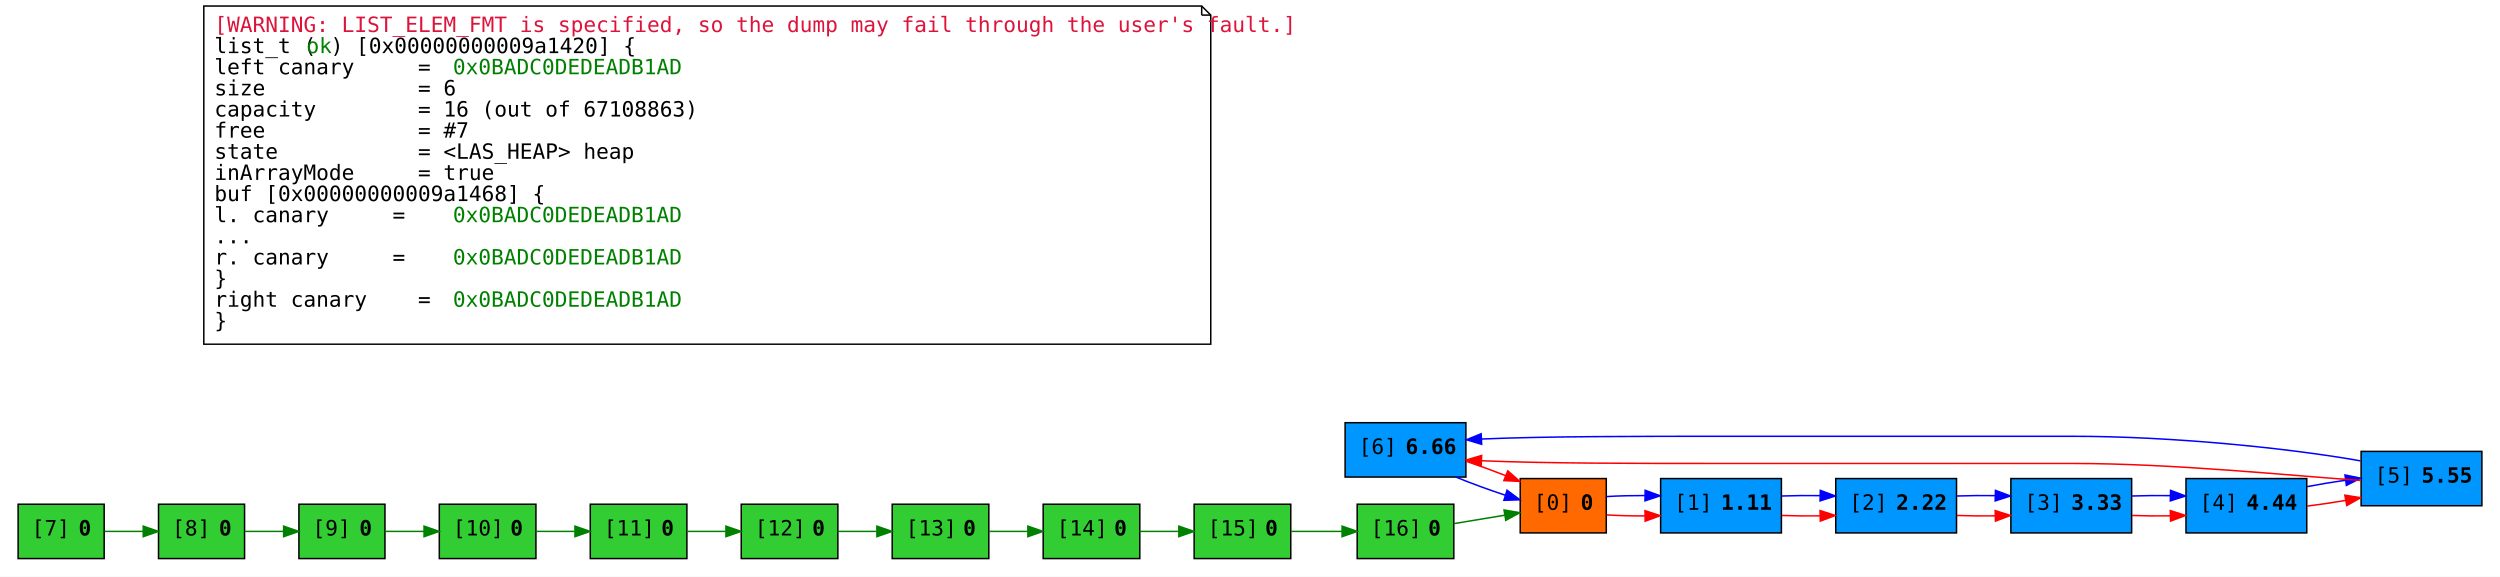
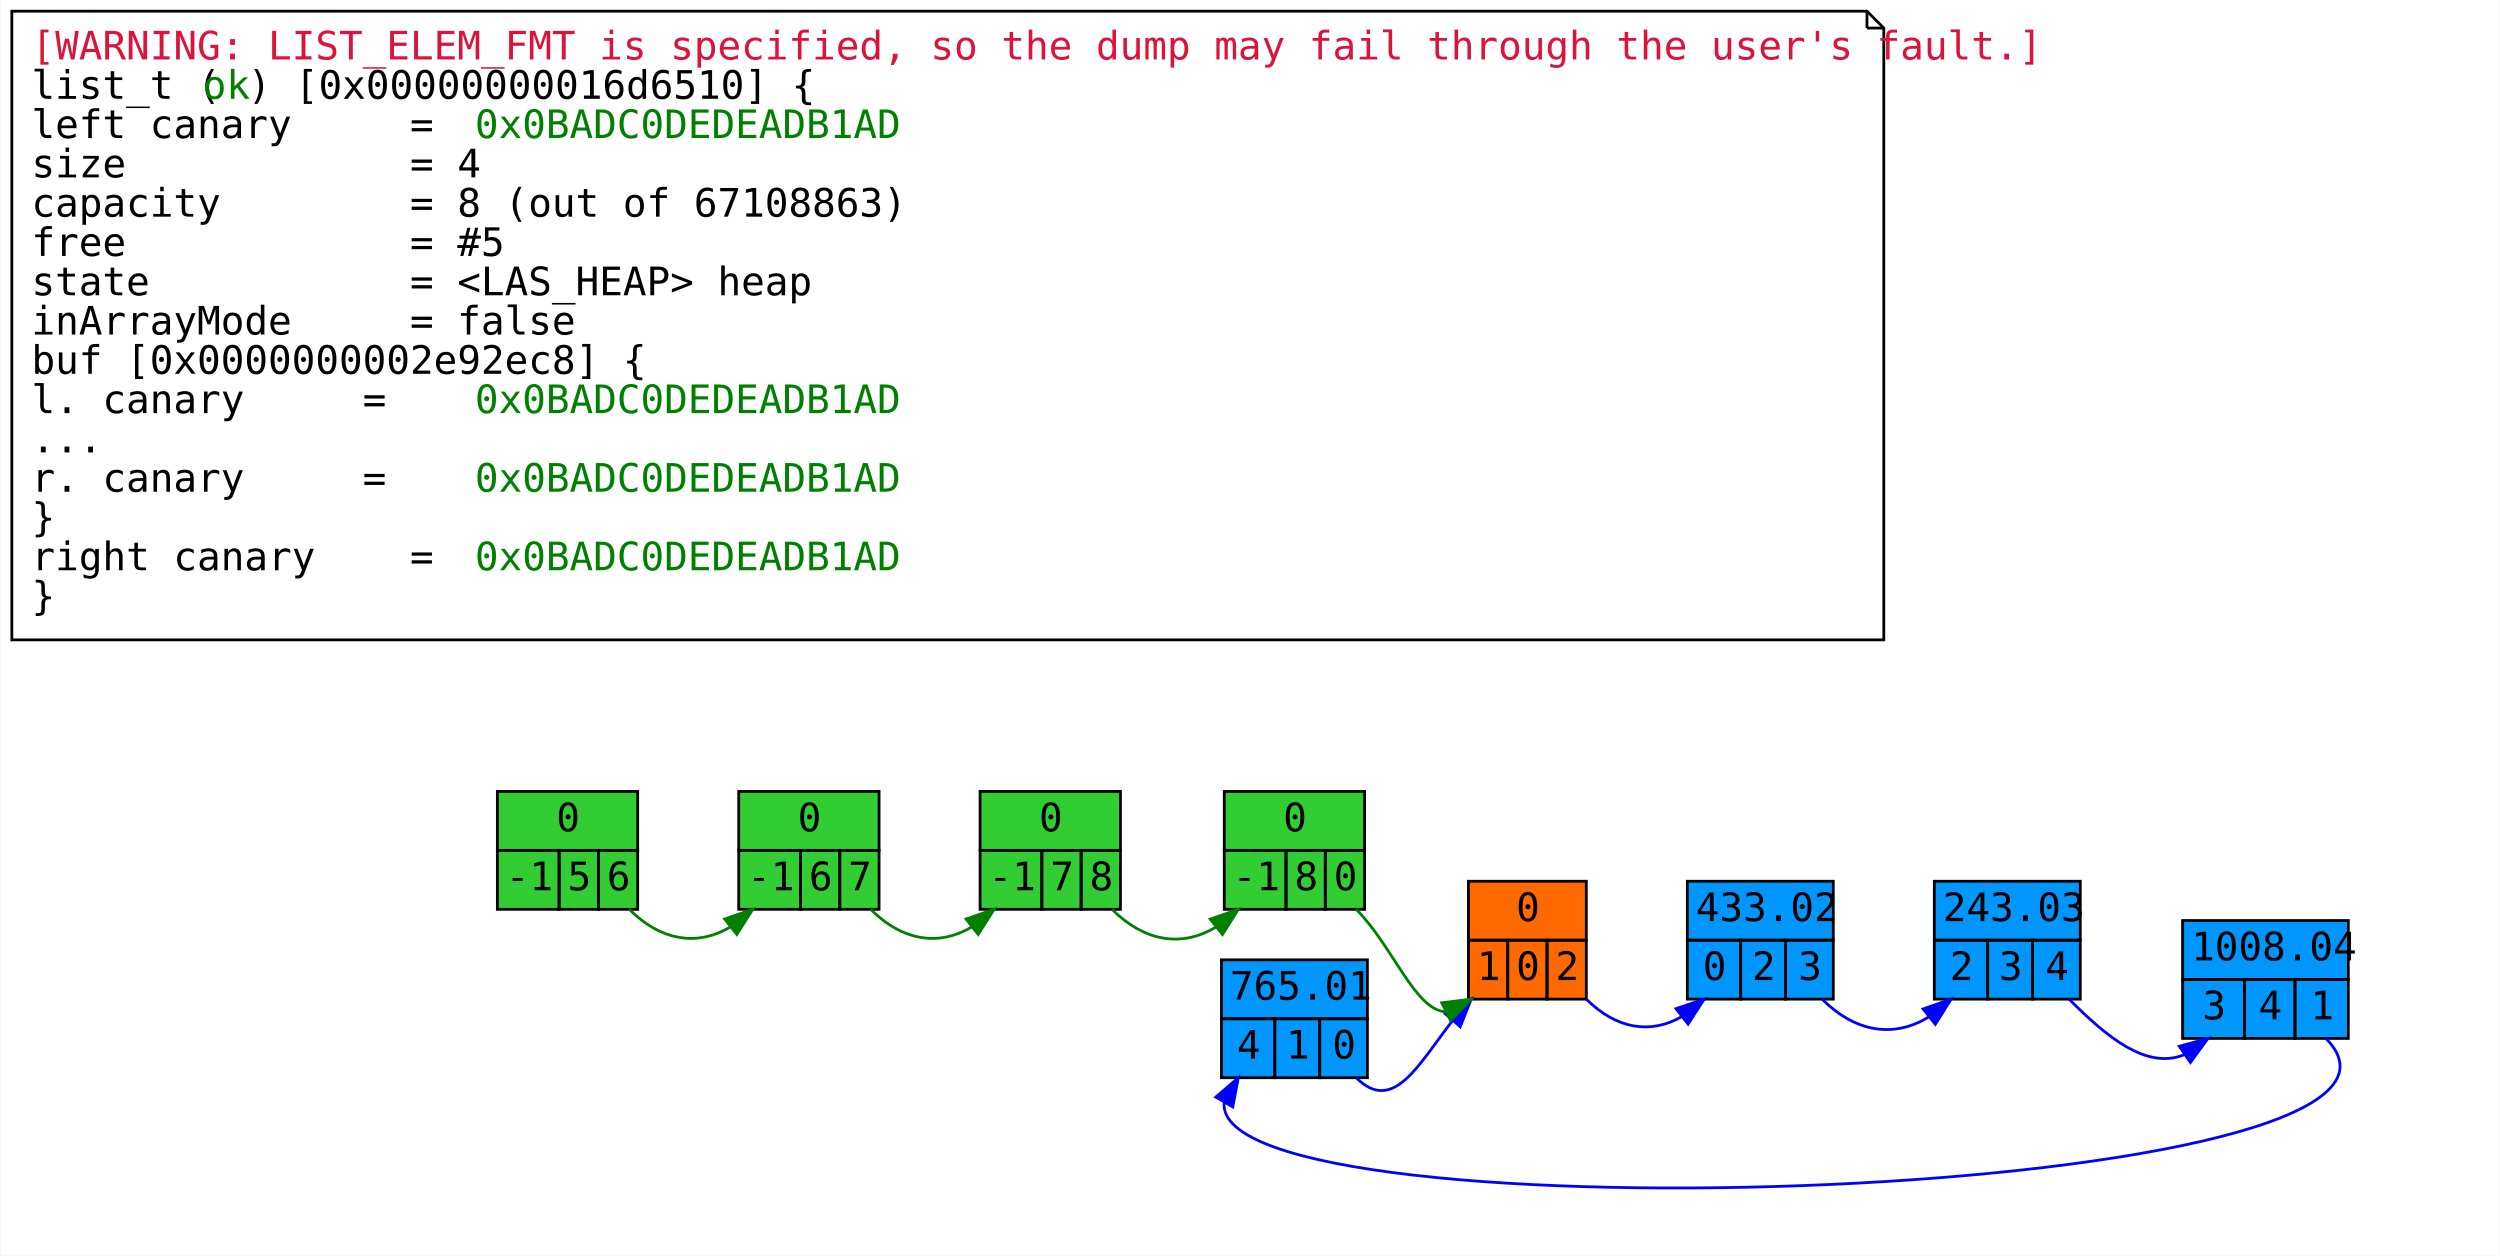
- <svg xmlns="http://www.w3.org/2000/svg" width="1656pt" height="382pt" viewBox="0.00 0.00 1656.00 382.00">
-   <g id="graph0" class="graph" transform="scale(1 1) rotate(0) translate(4 378)">
-     <polygon fill="white" stroke="none" points="-4,4 -4,-378 1652,-378 1652,4 -4,4" />
+ <svg xmlns="http://www.w3.org/2000/svg" width="890pt" height="447pt" viewBox="0.00 0.00 890.34 447.39">
+   <g id="graph0" class="graph" transform="scale(1 1) rotate(0) translate(4 443.387)">
+     <polygon fill="white" stroke="none" points="-4,4 -4,-443.387 886.335,-443.387 886.335,4 -4,4" />
    <g id="node1" class="node">
-       <polygon fill="none" stroke="black" points="792,-374 131,-374 131,-150 798,-150 798,-368 792,-374" />
-       <polyline fill="none" stroke="black" points="792,-374 792,-368 " />
-       <polyline fill="none" stroke="black" points="798,-368 792,-368 " />
-       <text text-anchor="start" x="138" y="-356.8" font-family="Consolas" font-size="14.00" fill="crimson">[WARNING: LIST_ELEM_FMT is specified, so the dump may fail through the user's fault.]  </text>
-       <text text-anchor="start" x="138" y="-342.8" font-family="Consolas" font-size="14.00">list_t (</text>
-       <text text-anchor="start" x="199" y="-342.8" font-family="Consolas" font-size="14.00" fill="green">ok</text>
-       <text text-anchor="start" x="215" y="-342.8" font-family="Consolas" font-size="14.00">) [0x00000000009a1420] {</text>
-       <text text-anchor="start" x="138" y="-328.8" font-family="Consolas" font-size="14.00">   left canary     = </text>
-       <text text-anchor="start" x="296" y="-328.8" font-family="Consolas" font-size="14.00" fill="green">0x0BADC0DEDEADB1AD</text>
-       <text text-anchor="start" x="138" y="-314.8" font-family="Consolas" font-size="14.00">   size            = 6</text>
-       <text text-anchor="start" x="138" y="-300.8" font-family="Consolas" font-size="14.00">   capacity        = 16 (out of 67108863)</text>
-       <text text-anchor="start" x="138" y="-286.8" font-family="Consolas" font-size="14.00">   free            = #7</text>
-       <text text-anchor="start" x="138" y="-272.8" font-family="Consolas" font-size="14.00">   state           = &lt;LAS_HEAP&gt; heap</text>
-       <text text-anchor="start" x="138" y="-258.8" font-family="Consolas" font-size="14.00">   inArrayMode     = true</text>
-       <text text-anchor="start" x="138" y="-244.8" font-family="Consolas" font-size="14.00">   buf [0x00000000009a1468] {</text>
-       <text text-anchor="start" x="138" y="-230.8" font-family="Consolas" font-size="14.00">     l. canary     = </text>
-       <text text-anchor="start" x="296" y="-230.8" font-family="Consolas" font-size="14.00" fill="green">0x0BADC0DEDEADB1AD</text>
-       <text text-anchor="start" x="138" y="-216.8" font-family="Consolas" font-size="14.00">     ...</text>
-       <text text-anchor="start" x="138" y="-202.8" font-family="Consolas" font-size="14.00">     r. canary     = </text>
-       <text text-anchor="start" x="296" y="-202.8" font-family="Consolas" font-size="14.00" fill="green">0x0BADC0DEDEADB1AD</text>
-       <text text-anchor="start" x="138" y="-188.8" font-family="Consolas" font-size="14.00">   }</text>
-       <text text-anchor="start" x="138" y="-174.8" font-family="Consolas" font-size="14.00">   right canary    = </text>
-       <text text-anchor="start" x="296" y="-174.8" font-family="Consolas" font-size="14.00" fill="green">0x0BADC0DEDEADB1AD</text>
-       <text text-anchor="start" x="138" y="-160.8" font-family="Consolas" font-size="14.00">}</text>
+       <polygon fill="none" stroke="black" points="661,-439.387 0,-439.387 0,-215.387 667,-215.387 667,-433.387 661,-439.387" />
+       <polyline fill="none" stroke="black" points="661,-439.387 661,-433.387 " />
+       <polyline fill="none" stroke="black" points="667,-433.387 661,-433.387 " />
+       <text text-anchor="start" x="7" y="-422.187" font-family="Consolas" font-size="14.00" fill="crimson">[WARNING: LIST_ELEM_FMT is specified, so the dump may fail through the user's fault.]  </text>
+       <text text-anchor="start" x="7" y="-408.187" font-family="Consolas" font-size="14.00">list_t (</text>
+       <text text-anchor="start" x="68" y="-408.187" font-family="Consolas" font-size="14.00" fill="green">ok</text>
+       <text text-anchor="start" x="84" y="-408.187" font-family="Consolas" font-size="14.00">) [0x00000000016d6510] {</text>
+       <text text-anchor="start" x="7" y="-394.187" font-family="Consolas" font-size="14.00">   left canary     = </text>
+       <text text-anchor="start" x="165" y="-394.187" font-family="Consolas" font-size="14.00" fill="green">0x0BADC0DEDEADB1AD</text>
+       <text text-anchor="start" x="7" y="-380.187" font-family="Consolas" font-size="14.00">   size            = 4</text>
+       <text text-anchor="start" x="7" y="-366.187" font-family="Consolas" font-size="14.00">   capacity        = 8 (out of 67108863)</text>
+       <text text-anchor="start" x="7" y="-352.187" font-family="Consolas" font-size="14.00">   free            = #5</text>
+       <text text-anchor="start" x="7" y="-338.187" font-family="Consolas" font-size="14.00">   state           = &lt;LAS_HEAP&gt; heap</text>
+       <text text-anchor="start" x="7" y="-324.187" font-family="Consolas" font-size="14.00">   inArrayMode     = false</text>
+       <text text-anchor="start" x="7" y="-310.187" font-family="Consolas" font-size="14.00">   buf [0x0000000002e92ec8] {</text>
+       <text text-anchor="start" x="7" y="-296.187" font-family="Consolas" font-size="14.00">     l. canary     = </text>
+       <text text-anchor="start" x="165" y="-296.187" font-family="Consolas" font-size="14.00" fill="green">0x0BADC0DEDEADB1AD</text>
+       <text text-anchor="start" x="7" y="-282.187" font-family="Consolas" font-size="14.00">     ...</text>
+       <text text-anchor="start" x="7" y="-268.187" font-family="Consolas" font-size="14.00">     r. canary     = </text>
+       <text text-anchor="start" x="165" y="-268.187" font-family="Consolas" font-size="14.00" fill="green">0x0BADC0DEDEADB1AD</text>
+       <text text-anchor="start" x="7" y="-254.187" font-family="Consolas" font-size="14.00">   }</text>
+       <text text-anchor="start" x="7" y="-240.187" font-family="Consolas" font-size="14.00">   right canary    = </text>
+       <text text-anchor="start" x="165" y="-240.187" font-family="Consolas" font-size="14.00" fill="green">0x0BADC0DEDEADB1AD</text>
+       <text text-anchor="start" x="7" y="-226.187" font-family="Consolas" font-size="14.00">}</text>
    </g>
    <g id="node2" class="node">
-       <polygon fill="#0096ff" stroke="black" points="967,-98 887,-98 887,-62 967,-62 967,-98" />
-       <text text-anchor="start" x="896" y="-77.3" font-family="Consolas" font-size="14.00">[6] </text>
-       <text text-anchor="start" x="927" y="-77.3" font-family="Consolas" font-weight="bold" font-size="14.00">6.66</text>
+       <polygon fill="#0096ff" stroke="none" points="483,-101.387 431,-101.387 431,-59.387 483,-59.387 483,-101.387" />
+       <polygon fill="none" stroke="black" points="431,-80.387 431,-101.387 483,-101.387 483,-80.387 431,-80.387" />
+       <text text-anchor="start" x="434" y="-87.187" font-family="Consolas" font-size="14.00">765.01</text>
+       <polygon fill="none" stroke="black" points="431,-59.387 431,-80.387 450,-80.387 450,-59.387 431,-59.387" />
+       <text text-anchor="start" x="436.5" y="-66.187" font-family="Consolas" font-size="14.00">4</text>
+       <polygon fill="none" stroke="black" points="450,-59.387 450,-80.387 466,-80.387 466,-59.387 450,-59.387" />
+       <text text-anchor="start" x="454" y="-66.187" font-family="Consolas" font-size="14.00">1</text>
+       <polygon fill="none" stroke="black" points="466,-59.387 466,-80.387 483,-80.387 483,-59.387 466,-59.387" />
+       <text text-anchor="start" x="470.5" y="-66.187" font-family="Consolas" font-size="14.00">0</text>
    </g>
    <g id="node3" class="node">
-       <polygon fill="#ff6900" stroke="black" points="1060,-61 1003,-61 1003,-25 1060,-25 1060,-61" />
-       <text text-anchor="start" x="1012" y="-40.3" font-family="Consolas" font-size="14.00">[0] </text>
-       <text text-anchor="start" x="1043" y="-40.3" font-family="Consolas" font-weight="bold" font-size="14.00">0</text>
+       <polygon fill="#ff6900" stroke="none" points="561,-129.387 519,-129.387 519,-87.387 561,-87.387 561,-129.387" />
+       <polygon fill="none" stroke="black" points="519,-108.387 519,-129.387 561,-129.387 561,-108.387 519,-108.387" />
+       <text text-anchor="start" x="536" y="-115.187" font-family="Consolas" font-size="14.00">0</text>
+       <polygon fill="none" stroke="black" points="519,-87.387 519,-108.387 533,-108.387 533,-87.387 519,-87.387" />
+       <text text-anchor="start" x="522" y="-94.187" font-family="Consolas" font-size="14.00">1</text>
+       <polygon fill="none" stroke="black" points="533,-87.387 533,-108.387 547,-108.387 547,-87.387 533,-87.387" />
+       <text text-anchor="start" x="536" y="-94.187" font-family="Consolas" font-size="14.00">0</text>
+       <polygon fill="none" stroke="black" points="547,-87.387 547,-108.387 561,-108.387 561,-87.387 547,-87.387" />
+       <text text-anchor="start" x="550" y="-94.187" font-family="Consolas" font-size="14.00">2</text>
    </g>
    <g id="edge1" class="edge">
-       <path fill="none" stroke="blue" d="M960.432,-61.965C970.85,-57.716 982.472,-53.456 993.21,-49.939" />
-       <polygon fill="blue" stroke="blue" points="994.27,-53.274 1002.76,-46.938 992.173,-46.596 994.27,-53.274" />
+       <path fill="none" stroke="blue" d="M479,-59.387C492.287,-46.1 501.361,-64.432 513.398,-79.802" />
+       <polygon fill="blue" stroke="blue" points="510.794,-82.142 520,-87.387 516.074,-77.546 510.794,-82.142" />
+     </g>
+     <g id="node4" class="node">
+       <polygon fill="#0096ff" stroke="none" points="649,-129.387 597,-129.387 597,-87.387 649,-87.387 649,-129.387" />
+       <polygon fill="none" stroke="black" points="597,-108.387 597,-129.387 649,-129.387 649,-108.387 597,-108.387" />
+       <text text-anchor="start" x="600" y="-115.187" font-family="Consolas" font-size="14.00">433.02</text>
+       <polygon fill="none" stroke="black" points="597,-87.387 597,-108.387 616,-108.387 616,-87.387 597,-87.387" />
+       <text text-anchor="start" x="602.5" y="-94.187" font-family="Consolas" font-size="14.00">0</text>
+       <polygon fill="none" stroke="black" points="616,-87.387 616,-108.387 632,-108.387 632,-87.387 616,-87.387" />
+       <text text-anchor="start" x="620" y="-94.187" font-family="Consolas" font-size="14.00">2</text>
+       <polygon fill="none" stroke="black" points="632,-87.387 632,-108.387 649,-108.387 649,-87.387 632,-87.387" />
+       <text text-anchor="start" x="636.5" y="-94.187" font-family="Consolas" font-size="14.00">3</text>
+     </g>
+     <g id="edge2" class="edge">
+       <path fill="none" stroke="blue" d="M561,-87.387C571.621,-76.765 583.798,-74.691 595.027,-81.163" />
+       <polygon fill="blue" stroke="blue" points="592.964,-83.993 603,-87.387 597.271,-78.475 592.964,-83.993" />
+     </g>
+     <g id="node6" class="node">
+       <polygon fill="#0096ff" stroke="none" points="737,-129.387 685,-129.387 685,-87.387 737,-87.387 737,-129.387" />
+       <polygon fill="none" stroke="black" points="685,-108.387 685,-129.387 737,-129.387 737,-108.387 685,-108.387" />
+       <text text-anchor="start" x="688" y="-115.187" font-family="Consolas" font-size="14.00">243.03</text>
+       <polygon fill="none" stroke="black" points="685,-87.387 685,-108.387 704,-108.387 704,-87.387 685,-87.387" />
+       <text text-anchor="start" x="690.5" y="-94.187" font-family="Consolas" font-size="14.00">2</text>
+       <polygon fill="none" stroke="black" points="704,-87.387 704,-108.387 720,-108.387 720,-87.387 704,-87.387" />
+       <text text-anchor="start" x="708" y="-94.187" font-family="Consolas" font-size="14.00">3</text>
+       <polygon fill="none" stroke="black" points="720,-87.387 720,-108.387 737,-108.387 737,-87.387 720,-87.387" />
+       <text text-anchor="start" x="724.5" y="-94.187" font-family="Consolas" font-size="14.00">4</text>
+     </g>
+     <g id="edge6" class="edge">
+       <path fill="none" stroke="blue" d="M645,-87.387C656.859,-75.528 670.488,-73.397 682.983,-80.994" />
+       <polygon fill="blue" stroke="blue" points="680.999,-83.889 691,-87.387 685.363,-78.416 680.999,-83.889" />
+     </g>
+     <g id="node5" class="node">
+       <polygon fill="#0096ff" stroke="none" points="832,-115.387 773,-115.387 773,-73.387 832,-73.387 832,-115.387" />
+       <polygon fill="none" stroke="black" points="773.5,-94.387 773.5,-115.387 832.5,-115.387 832.5,-94.387 773.5,-94.387" />
+       <text text-anchor="start" x="776.5" y="-101.187" font-family="Consolas" font-size="14.00">1008.04</text>
+       <polygon fill="none" stroke="black" points="773.5,-73.387 773.5,-94.387 795.5,-94.387 795.5,-73.387 773.5,-73.387" />
+       <text text-anchor="start" x="780.5" y="-80.187" font-family="Consolas" font-size="14.00">3</text>
+       <polygon fill="none" stroke="black" points="795.5,-73.387 795.5,-94.387 813.5,-94.387 813.5,-73.387 795.5,-73.387" />
+       <text text-anchor="start" x="800.5" y="-80.187" font-family="Consolas" font-size="14.00">4</text>
+       <polygon fill="none" stroke="black" points="813.5,-73.387 813.5,-94.387 832.5,-94.387 832.5,-73.387 813.5,-73.387" />
+       <text text-anchor="start" x="819" y="-80.187" font-family="Consolas" font-size="14.00">1</text>
+     </g>
+     <g id="edge3" class="edge">
+       <path fill="none" stroke="blue" d="M824.5,-73.387C882.335,-15.551 426.332,-0 431.98,-50.68" />
+       <polygon fill="blue" stroke="blue" points="428.973,-52.472 437,-59.387 435.037,-48.975 428.973,-52.472" />
+     </g>
+     <g id="edge8" class="edge">
+       <path fill="none" stroke="blue" d="M733,-87.387C746.388,-73.999 760.462,-62.096 774.086,-67.582" />
+       <polygon fill="blue" stroke="blue" points="772.281,-70.589 782.5,-73.387 776.256,-64.827 772.281,-70.589" />
+     </g>
+     <g id="node7" class="node">
+       <polygon fill="limegreen" stroke="none" points="223,-161.387 173,-161.387 173,-119.387 223,-119.387 223,-161.387" />
+       <polygon fill="none" stroke="black" points="173,-140.387 173,-161.387 223,-161.387 223,-140.387 173,-140.387" />
+       <text text-anchor="start" x="194" y="-147.187" font-family="Consolas" font-size="14.00">0</text>
+       <polygon fill="none" stroke="black" points="173,-119.387 173,-140.387 195,-140.387 195,-119.387 173,-119.387" />
+       <text text-anchor="start" x="176" y="-126.187" font-family="Consolas" font-size="14.00">-1</text>
+       <polygon fill="none" stroke="black" points="195,-119.387 195,-140.387 209,-140.387 209,-119.387 195,-119.387" />
+       <text text-anchor="start" x="198" y="-126.187" font-family="Consolas" font-size="14.00">5</text>
+       <polygon fill="none" stroke="black" points="209,-119.387 209,-140.387 223,-140.387 223,-119.387 209,-119.387" />
+       <text text-anchor="start" x="212" y="-126.187" font-family="Consolas" font-size="14.00">6</text>
+     </g>
+     <g id="node8" class="node">
+       <polygon fill="limegreen" stroke="none" points="309,-161.387 259,-161.387 259,-119.387 309,-119.387 309,-161.387" />
+       <polygon fill="none" stroke="black" points="259,-140.387 259,-161.387 309,-161.387 309,-140.387 259,-140.387" />
+       <text text-anchor="start" x="280" y="-147.187" font-family="Consolas" font-size="14.00">0</text>
+       <polygon fill="none" stroke="black" points="259,-119.387 259,-140.387 281,-140.387 281,-119.387 259,-119.387" />
+       <text text-anchor="start" x="262" y="-126.187" font-family="Consolas" font-size="14.00">-1</text>
+       <polygon fill="none" stroke="black" points="281,-119.387 281,-140.387 295,-140.387 295,-119.387 281,-119.387" />
+       <text text-anchor="start" x="284" y="-126.187" font-family="Consolas" font-size="14.00">6</text>
+       <polygon fill="none" stroke="black" points="295,-119.387 295,-140.387 309,-140.387 309,-119.387 295,-119.387" />
+       <text text-anchor="start" x="298" y="-126.187" font-family="Consolas" font-size="14.00">7</text>
+     </g>
+     <g id="edge11" class="edge">
+       <path fill="none" stroke="green" d="M220,-119.387C231.235,-108.151 244.132,-106.045 255.99,-113.067" />
+       <polygon fill="green" stroke="green" points="253.981,-115.94 264,-119.387 258.317,-110.445 253.981,-115.94" />
+     </g>
+     <g id="node9" class="node">
+       <polygon fill="limegreen" stroke="none" points="395,-161.387 345,-161.387 345,-119.387 395,-119.387 395,-161.387" />
+       <polygon fill="none" stroke="black" points="345,-140.387 345,-161.387 395,-161.387 395,-140.387 345,-140.387" />
+       <text text-anchor="start" x="366" y="-147.187" font-family="Consolas" font-size="14.00">0</text>
+       <polygon fill="none" stroke="black" points="345,-119.387 345,-140.387 367,-140.387 367,-119.387 345,-119.387" />
+       <text text-anchor="start" x="348" y="-126.187" font-family="Consolas" font-size="14.00">-1</text>
+       <polygon fill="none" stroke="black" points="367,-119.387 367,-140.387 381,-140.387 381,-119.387 367,-119.387" />
+       <text text-anchor="start" x="370" y="-126.187" font-family="Consolas" font-size="14.00">7</text>
+       <polygon fill="none" stroke="black" points="381,-119.387 381,-140.387 395,-140.387 395,-119.387 381,-119.387" />
+       <text text-anchor="start" x="384" y="-126.187" font-family="Consolas" font-size="14.00">8</text>
+     </g>
+     <g id="edge12" class="edge">
+       <path fill="none" stroke="green" d="M306,-119.387C317.235,-108.151 330.132,-106.045 341.99,-113.067" />
+       <polygon fill="green" stroke="green" points="339.981,-115.94 350,-119.387 344.317,-110.445 339.981,-115.94" />
+     </g>
+     <g id="node10" class="node">
+       <polygon fill="limegreen" stroke="none" points="482,-161.387 432,-161.387 432,-119.387 482,-119.387 482,-161.387" />
+       <polygon fill="none" stroke="black" points="432,-140.387 432,-161.387 482,-161.387 482,-140.387 432,-140.387" />
+       <text text-anchor="start" x="453" y="-147.187" font-family="Consolas" font-size="14.00">0</text>
+       <polygon fill="none" stroke="black" points="432,-119.387 432,-140.387 454,-140.387 454,-119.387 432,-119.387" />
+       <text text-anchor="start" x="435" y="-126.187" font-family="Consolas" font-size="14.00">-1</text>
+       <polygon fill="none" stroke="black" points="454,-119.387 454,-140.387 468,-140.387 468,-119.387 454,-119.387" />
+       <text text-anchor="start" x="457" y="-126.187" font-family="Consolas" font-size="14.00">8</text>
+       <polygon fill="none" stroke="black" points="468,-119.387 468,-140.387 482,-140.387 482,-119.387 468,-119.387" />
+       <text text-anchor="start" x="471" y="-126.187" font-family="Consolas" font-size="14.00">0</text>
+     </g>
+     <g id="edge13" class="edge">
+       <path fill="none" stroke="green" d="M392,-119.387C403.601,-107.786 416.934,-105.701 429.157,-113.133" />
+       <polygon fill="green" stroke="green" points="426.999,-115.889 437,-119.387 431.363,-110.416 426.999,-115.889" />
    </g>
    <g id="edge14" class="edge">
-       <path fill="none" stroke="red" d="M967.043,-72.483C975.675,-69.616 984.798,-66.303 993.352,-62.927" />
-       <polygon fill="red" stroke="red" points="994.776,-66.126 1002.71,-59.108 992.131,-59.645 994.776,-66.126" />
-     </g>
-     <g id="node4" class="node">
-       <polygon fill="#0096ff" stroke="black" points="1176,-61 1096,-61 1096,-25 1176,-25 1176,-61" />
-       <text text-anchor="start" x="1105" y="-40.3" font-family="Consolas" font-size="14.00">[1] </text>
-       <text text-anchor="start" x="1136" y="-40.3" font-family="Consolas" font-weight="bold" font-size="14.00">1.11</text>
-     </g>
-     <g id="edge2" class="edge">
-       <path fill="none" stroke="red" d="M1060.24,-36.926C1068.08,-36.442 1076.86,-36.218 1085.57,-36.254" />
-       <polygon fill="red" stroke="red" points="1085.64,-39.755 1095.7,-36.416 1085.75,-32.756 1085.64,-39.755" />
-     </g>
-     <g id="edge3" class="edge">
-       <path fill="none" stroke="blue" d="M1060.24,-49.074C1068.08,-49.558 1076.86,-49.782 1085.57,-49.746" />
-       <polygon fill="blue" stroke="blue" points="1085.75,-53.244 1095.7,-49.584 1085.64,-46.245 1085.75,-53.244" />
-     </g>
-     <g id="node5" class="node">
-       <polygon fill="#0096ff" stroke="black" points="1292,-61 1212,-61 1212,-25 1292,-25 1292,-61" />
-       <text text-anchor="start" x="1221" y="-40.3" font-family="Consolas" font-size="14.00">[2] </text>
-       <text text-anchor="start" x="1252" y="-40.3" font-family="Consolas" font-weight="bold" font-size="14.00">2.22</text>
-     </g>
-     <g id="edge4" class="edge">
-       <path fill="none" stroke="red" d="M1176.23,-36.55C1184.38,-36.266 1193.07,-36.184 1201.54,-36.303" />
-       <polygon fill="red" stroke="red" points="1201.61,-39.806 1211.7,-36.548 1201.78,-32.808 1201.61,-39.806" />
-     </g>
-     <g id="edge5" class="edge">
-       <path fill="none" stroke="blue" d="M1176.23,-49.45C1184.38,-49.734 1193.07,-49.816 1201.54,-49.697" />
-       <polygon fill="blue" stroke="blue" points="1201.78,-53.192 1211.7,-49.452 1201.61,-46.194 1201.78,-53.192" />
-     </g>
-     <g id="node6" class="node">
-       <polygon fill="#0096ff" stroke="black" points="1408,-61 1328,-61 1328,-25 1408,-25 1408,-61" />
-       <text text-anchor="start" x="1337" y="-40.3" font-family="Consolas" font-size="14.00">[3] </text>
-       <text text-anchor="start" x="1368" y="-40.3" font-family="Consolas" font-weight="bold" font-size="14.00">3.33</text>
-     </g>
-     <g id="edge6" class="edge">
-       <path fill="none" stroke="red" d="M1292.23,-36.55C1300.38,-36.266 1309.07,-36.184 1317.54,-36.303" />
-       <polygon fill="red" stroke="red" points="1317.61,-39.806 1327.7,-36.548 1317.78,-32.808 1317.61,-39.806" />
-     </g>
-     <g id="edge7" class="edge">
-       <path fill="none" stroke="blue" d="M1292.23,-49.45C1300.38,-49.734 1309.07,-49.816 1317.54,-49.697" />
-       <polygon fill="blue" stroke="blue" points="1317.78,-53.192 1327.7,-49.452 1317.61,-46.194 1317.78,-53.192" />
-     </g>
-     <g id="node7" class="node">
-       <polygon fill="#0096ff" stroke="black" points="1524,-61 1444,-61 1444,-25 1524,-25 1524,-61" />
-       <text text-anchor="start" x="1453" y="-40.3" font-family="Consolas" font-size="14.00">[4] </text>
-       <text text-anchor="start" x="1484" y="-40.3" font-family="Consolas" font-weight="bold" font-size="14.00">4.44</text>
-     </g>
-     <g id="edge8" class="edge">
-       <path fill="none" stroke="red" d="M1408.23,-36.55C1416.38,-36.266 1425.07,-36.184 1433.54,-36.303" />
-       <polygon fill="red" stroke="red" points="1433.61,-39.806 1443.7,-36.548 1433.78,-32.808 1433.61,-39.806" />
-     </g>
-     <g id="edge9" class="edge">
-       <path fill="none" stroke="blue" d="M1408.23,-49.45C1416.38,-49.734 1425.07,-49.816 1433.54,-49.697" />
-       <polygon fill="blue" stroke="blue" points="1433.78,-53.192 1443.7,-49.452 1433.61,-46.194 1433.78,-53.192" />
-     </g>
-     <g id="node8" class="node">
-       <polygon fill="#0096ff" stroke="black" points="1640,-79 1560,-79 1560,-43 1640,-43 1640,-79" />
-       <text text-anchor="start" x="1569" y="-58.3" font-family="Consolas" font-size="14.00">[5] </text>
-       <text text-anchor="start" x="1600" y="-58.3" font-family="Consolas" font-weight="bold" font-size="14.00">5.55</text>
-     </g>
-     <g id="edge10" class="edge">
-       <path fill="none" stroke="red" d="M1524.23,-42.745C1532.47,-43.759 1541.26,-45.066 1549.81,-46.541" />
-       <polygon fill="red" stroke="red" points="1549.23,-49.992 1559.7,-48.342 1550.49,-43.105 1549.23,-49.992" />
-     </g>
-     <g id="edge11" class="edge">
-       <path fill="none" stroke="blue" d="M1524.23,-55.644C1532.38,-57.215 1541.07,-58.67 1549.54,-59.887" />
-       <polygon fill="blue" stroke="blue" points="1549.32,-63.389 1559.7,-61.246 1550.25,-56.451 1549.32,-63.389" />
-     </g>
-     <g id="edge12" class="edge">
-       <path fill="none" stroke="red" d="M1559.6,-59.763C1513.87,-62.866 1436.11,-71 1369,-71 1135,-71 1135,-71 1135,-71 1081.16,-71 1019.45,-71 977.517,-72.803" />
-       <polygon fill="red" stroke="red" points="977.116,-69.319 967.298,-73.302 977.457,-76.31 977.116,-69.319" />
-     </g>
-     <g id="edge13" class="edge">
-       <path fill="none" stroke="blue" d="M1559.6,-72.721C1513.87,-80.866 1436.11,-89 1369,-89 1135,-89 1135,-89 1135,-89 1081.16,-89 1019.45,-89 977.517,-87.197" />
-       <polygon fill="blue" stroke="blue" points="977.457,-83.69 967.298,-86.698 977.116,-90.681 977.457,-83.69" />
-     </g>
-     <g id="node9" class="node">
-       <polygon fill="limegreen" stroke="black" points="65,-44 8,-44 8,-8 65,-8 65,-44" />
-       <text text-anchor="start" x="17" y="-23.3" font-family="Consolas" font-size="14.00">[7] </text>
-       <text text-anchor="start" x="48" y="-23.3" font-family="Consolas" font-weight="bold" font-size="14.00">0</text>
-     </g>
-     <g id="node10" class="node">
-       <polygon fill="limegreen" stroke="black" points="158,-44 101,-44 101,-8 158,-8 158,-44" />
-       <text text-anchor="start" x="110" y="-23.3" font-family="Consolas" font-size="14.00">[8] </text>
-       <text text-anchor="start" x="141" y="-23.3" font-family="Consolas" font-weight="bold" font-size="14.00">0</text>
-     </g>
-     <g id="edge15" class="edge">
-       <path fill="none" stroke="green" d="M65.297,-26C73.324,-26 82.221,-26 90.745,-26" />
-       <polygon fill="green" stroke="green" points="90.873,-29.5 100.873,-26 90.873,-22.5 90.873,-29.5" />
-     </g>
-     <g id="node11" class="node">
-       <polygon fill="limegreen" stroke="black" points="251,-44 194,-44 194,-8 251,-8 251,-44" />
-       <text text-anchor="start" x="203" y="-23.3" font-family="Consolas" font-size="14.00">[9] </text>
-       <text text-anchor="start" x="234" y="-23.3" font-family="Consolas" font-weight="bold" font-size="14.00">0</text>
-     </g>
-     <g id="edge16" class="edge">
-       <path fill="none" stroke="green" d="M158.297,-26C166.324,-26 175.221,-26 183.745,-26" />
-       <polygon fill="green" stroke="green" points="183.873,-29.5 193.873,-26 183.873,-22.5 183.873,-29.5" />
-     </g>
-     <g id="node12" class="node">
-       <polygon fill="limegreen" stroke="black" points="351,-44 287,-44 287,-8 351,-8 351,-44" />
-       <text text-anchor="start" x="296" y="-23.3" font-family="Consolas" font-size="14.00">[10] </text>
-       <text text-anchor="start" x="334" y="-23.3" font-family="Consolas" font-weight="bold" font-size="14.00">0</text>
-     </g>
-     <g id="edge17" class="edge">
-       <path fill="none" stroke="green" d="M251.087,-26C259.154,-26 268.15,-26 276.865,-26" />
-       <polygon fill="green" stroke="green" points="276.893,-29.5 286.893,-26 276.892,-22.5 276.893,-29.5" />
-     </g>
-     <g id="node13" class="node">
-       <polygon fill="limegreen" stroke="black" points="451,-44 387,-44 387,-8 451,-8 451,-44" />
-       <text text-anchor="start" x="396" y="-23.3" font-family="Consolas" font-size="14.00">[11] </text>
-       <text text-anchor="start" x="434" y="-23.3" font-family="Consolas" font-weight="bold" font-size="14.00">0</text>
-     </g>
-     <g id="edge18" class="edge">
-       <path fill="none" stroke="green" d="M351.008,-26C359.141,-26 368.041,-26 376.622,-26" />
-       <polygon fill="green" stroke="green" points="376.858,-29.5 386.858,-26 376.858,-22.5 376.858,-29.5" />
-     </g>
-     <g id="node14" class="node">
-       <polygon fill="limegreen" stroke="black" points="551,-44 487,-44 487,-8 551,-8 551,-44" />
-       <text text-anchor="start" x="496" y="-23.3" font-family="Consolas" font-size="14.00">[12] </text>
-       <text text-anchor="start" x="534" y="-23.3" font-family="Consolas" font-weight="bold" font-size="14.00">0</text>
-     </g>
-     <g id="edge19" class="edge">
-       <path fill="none" stroke="green" d="M451.008,-26C459.141,-26 468.041,-26 476.622,-26" />
-       <polygon fill="green" stroke="green" points="476.858,-29.5 486.858,-26 476.858,-22.5 476.858,-29.5" />
-     </g>
-     <g id="node15" class="node">
-       <polygon fill="limegreen" stroke="black" points="651,-44 587,-44 587,-8 651,-8 651,-44" />
-       <text text-anchor="start" x="596" y="-23.3" font-family="Consolas" font-size="14.00">[13] </text>
-       <text text-anchor="start" x="634" y="-23.3" font-family="Consolas" font-weight="bold" font-size="14.00">0</text>
-     </g>
-     <g id="edge20" class="edge">
-       <path fill="none" stroke="green" d="M551.008,-26C559.141,-26 568.041,-26 576.622,-26" />
-       <polygon fill="green" stroke="green" points="576.858,-29.5 586.858,-26 576.858,-22.5 576.858,-29.5" />
-     </g>
-     <g id="node16" class="node">
-       <polygon fill="limegreen" stroke="black" points="751,-44 687,-44 687,-8 751,-8 751,-44" />
-       <text text-anchor="start" x="696" y="-23.3" font-family="Consolas" font-size="14.00">[14] </text>
-       <text text-anchor="start" x="734" y="-23.3" font-family="Consolas" font-weight="bold" font-size="14.00">0</text>
-     </g>
-     <g id="edge21" class="edge">
-       <path fill="none" stroke="green" d="M651.008,-26C659.141,-26 668.041,-26 676.622,-26" />
-       <polygon fill="green" stroke="green" points="676.858,-29.5 686.858,-26 676.858,-22.5 676.858,-29.5" />
-     </g>
-     <g id="node17" class="node">
-       <polygon fill="limegreen" stroke="black" points="851,-44 787,-44 787,-8 851,-8 851,-44" />
-       <text text-anchor="start" x="796" y="-23.3" font-family="Consolas" font-size="14.00">[15] </text>
-       <text text-anchor="start" x="834" y="-23.3" font-family="Consolas" font-weight="bold" font-size="14.00">0</text>
-     </g>
-     <g id="edge22" class="edge">
-       <path fill="none" stroke="green" d="M751.008,-26C759.141,-26 768.041,-26 776.622,-26" />
-       <polygon fill="green" stroke="green" points="776.858,-29.5 786.858,-26 776.858,-22.5 776.858,-29.5" />
-     </g>
-     <g id="node18" class="node">
-       <polygon fill="limegreen" stroke="black" points="959,-44 895,-44 895,-8 959,-8 959,-44" />
-       <text text-anchor="start" x="904" y="-23.3" font-family="Consolas" font-size="14.00">[16] </text>
-       <text text-anchor="start" x="942" y="-23.3" font-family="Consolas" font-weight="bold" font-size="14.00">0</text>
-     </g>
-     <g id="edge23" class="edge">
-       <path fill="none" stroke="green" d="M851.23,-26C861.797,-26 873.761,-26 884.972,-26" />
-       <polygon fill="green" stroke="green" points="884.993,-29.5 894.993,-26 884.993,-22.5 884.993,-29.5" />
-     </g>
-     <g id="edge24" class="edge">
-       <path fill="none" stroke="green" d="M959.032,-31.147C969.678,-32.913 981.711,-34.908 992.826,-36.752" />
-       <polygon fill="green" stroke="green" points="992.271,-40.207 1002.71,-38.391 993.417,-33.302 992.271,-40.207" />
+       <path fill="none" stroke="green" d="M479,-119.387C492.025,-106.362 499.948,-83.396 510.9,-82.874" />
+       <polygon fill="green" stroke="green" points="509.486,-86.08 520,-87.387 512.596,-79.808 509.486,-86.08" />
    </g>
  </g>
</svg>
